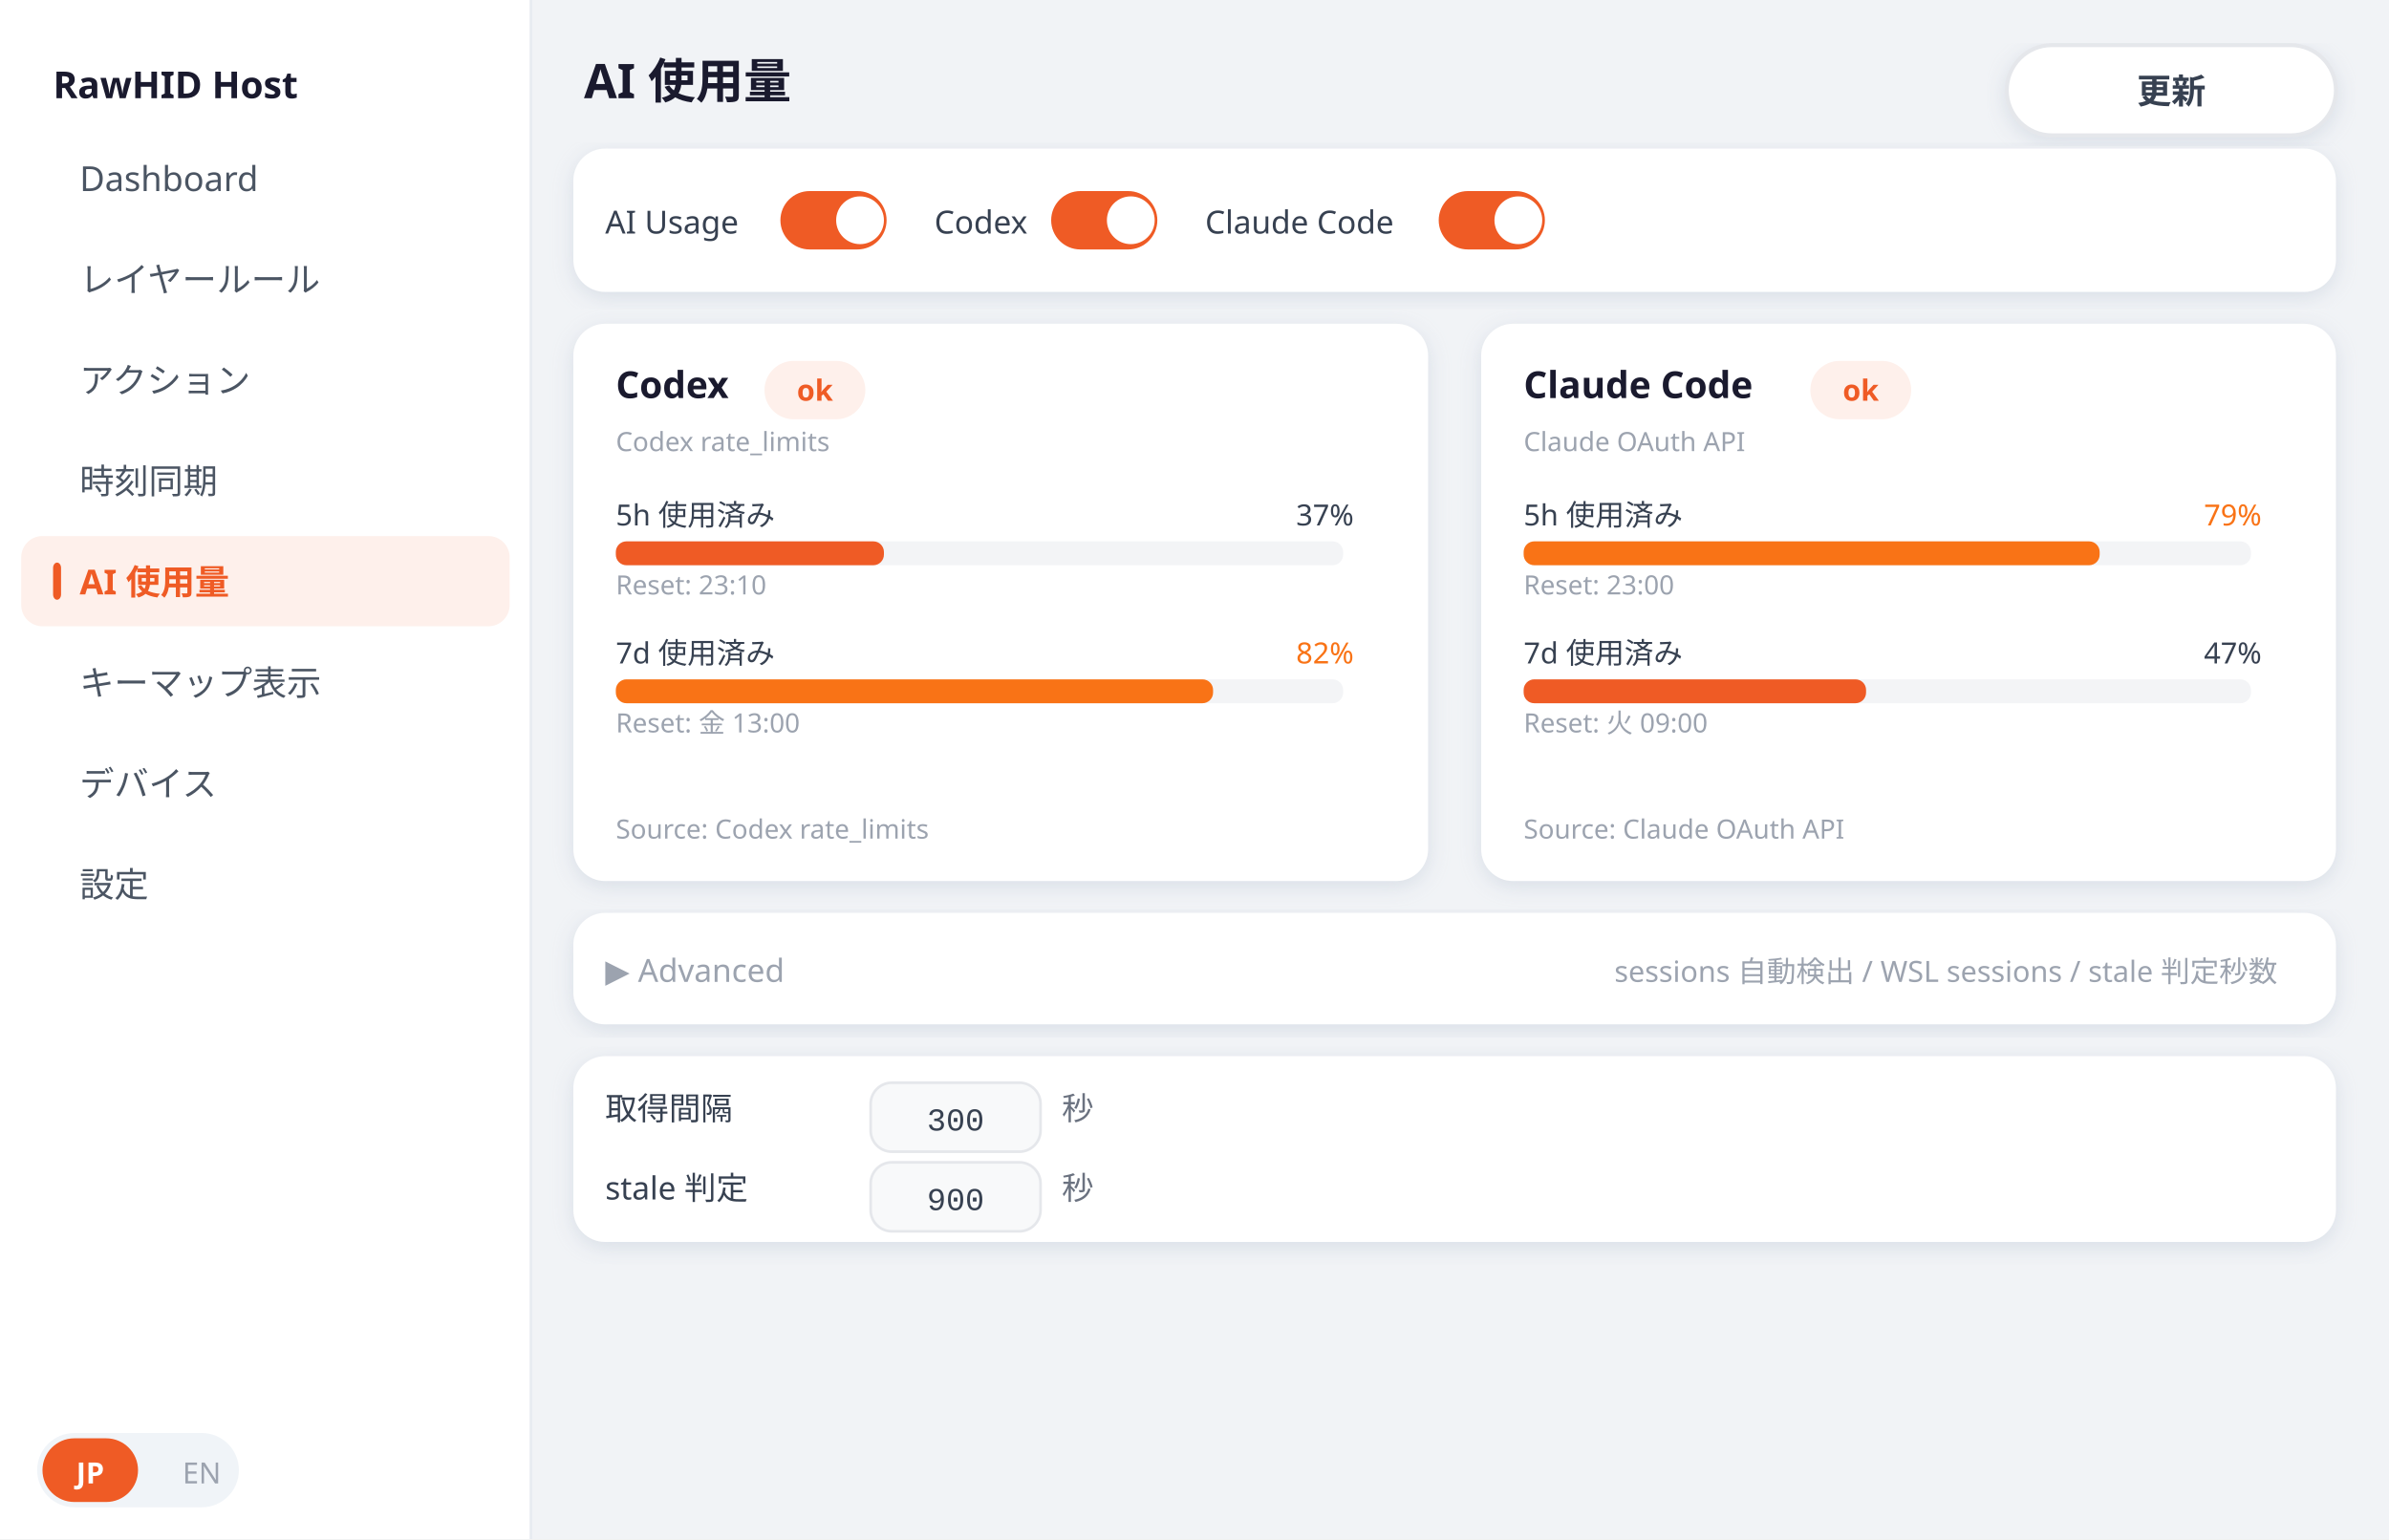
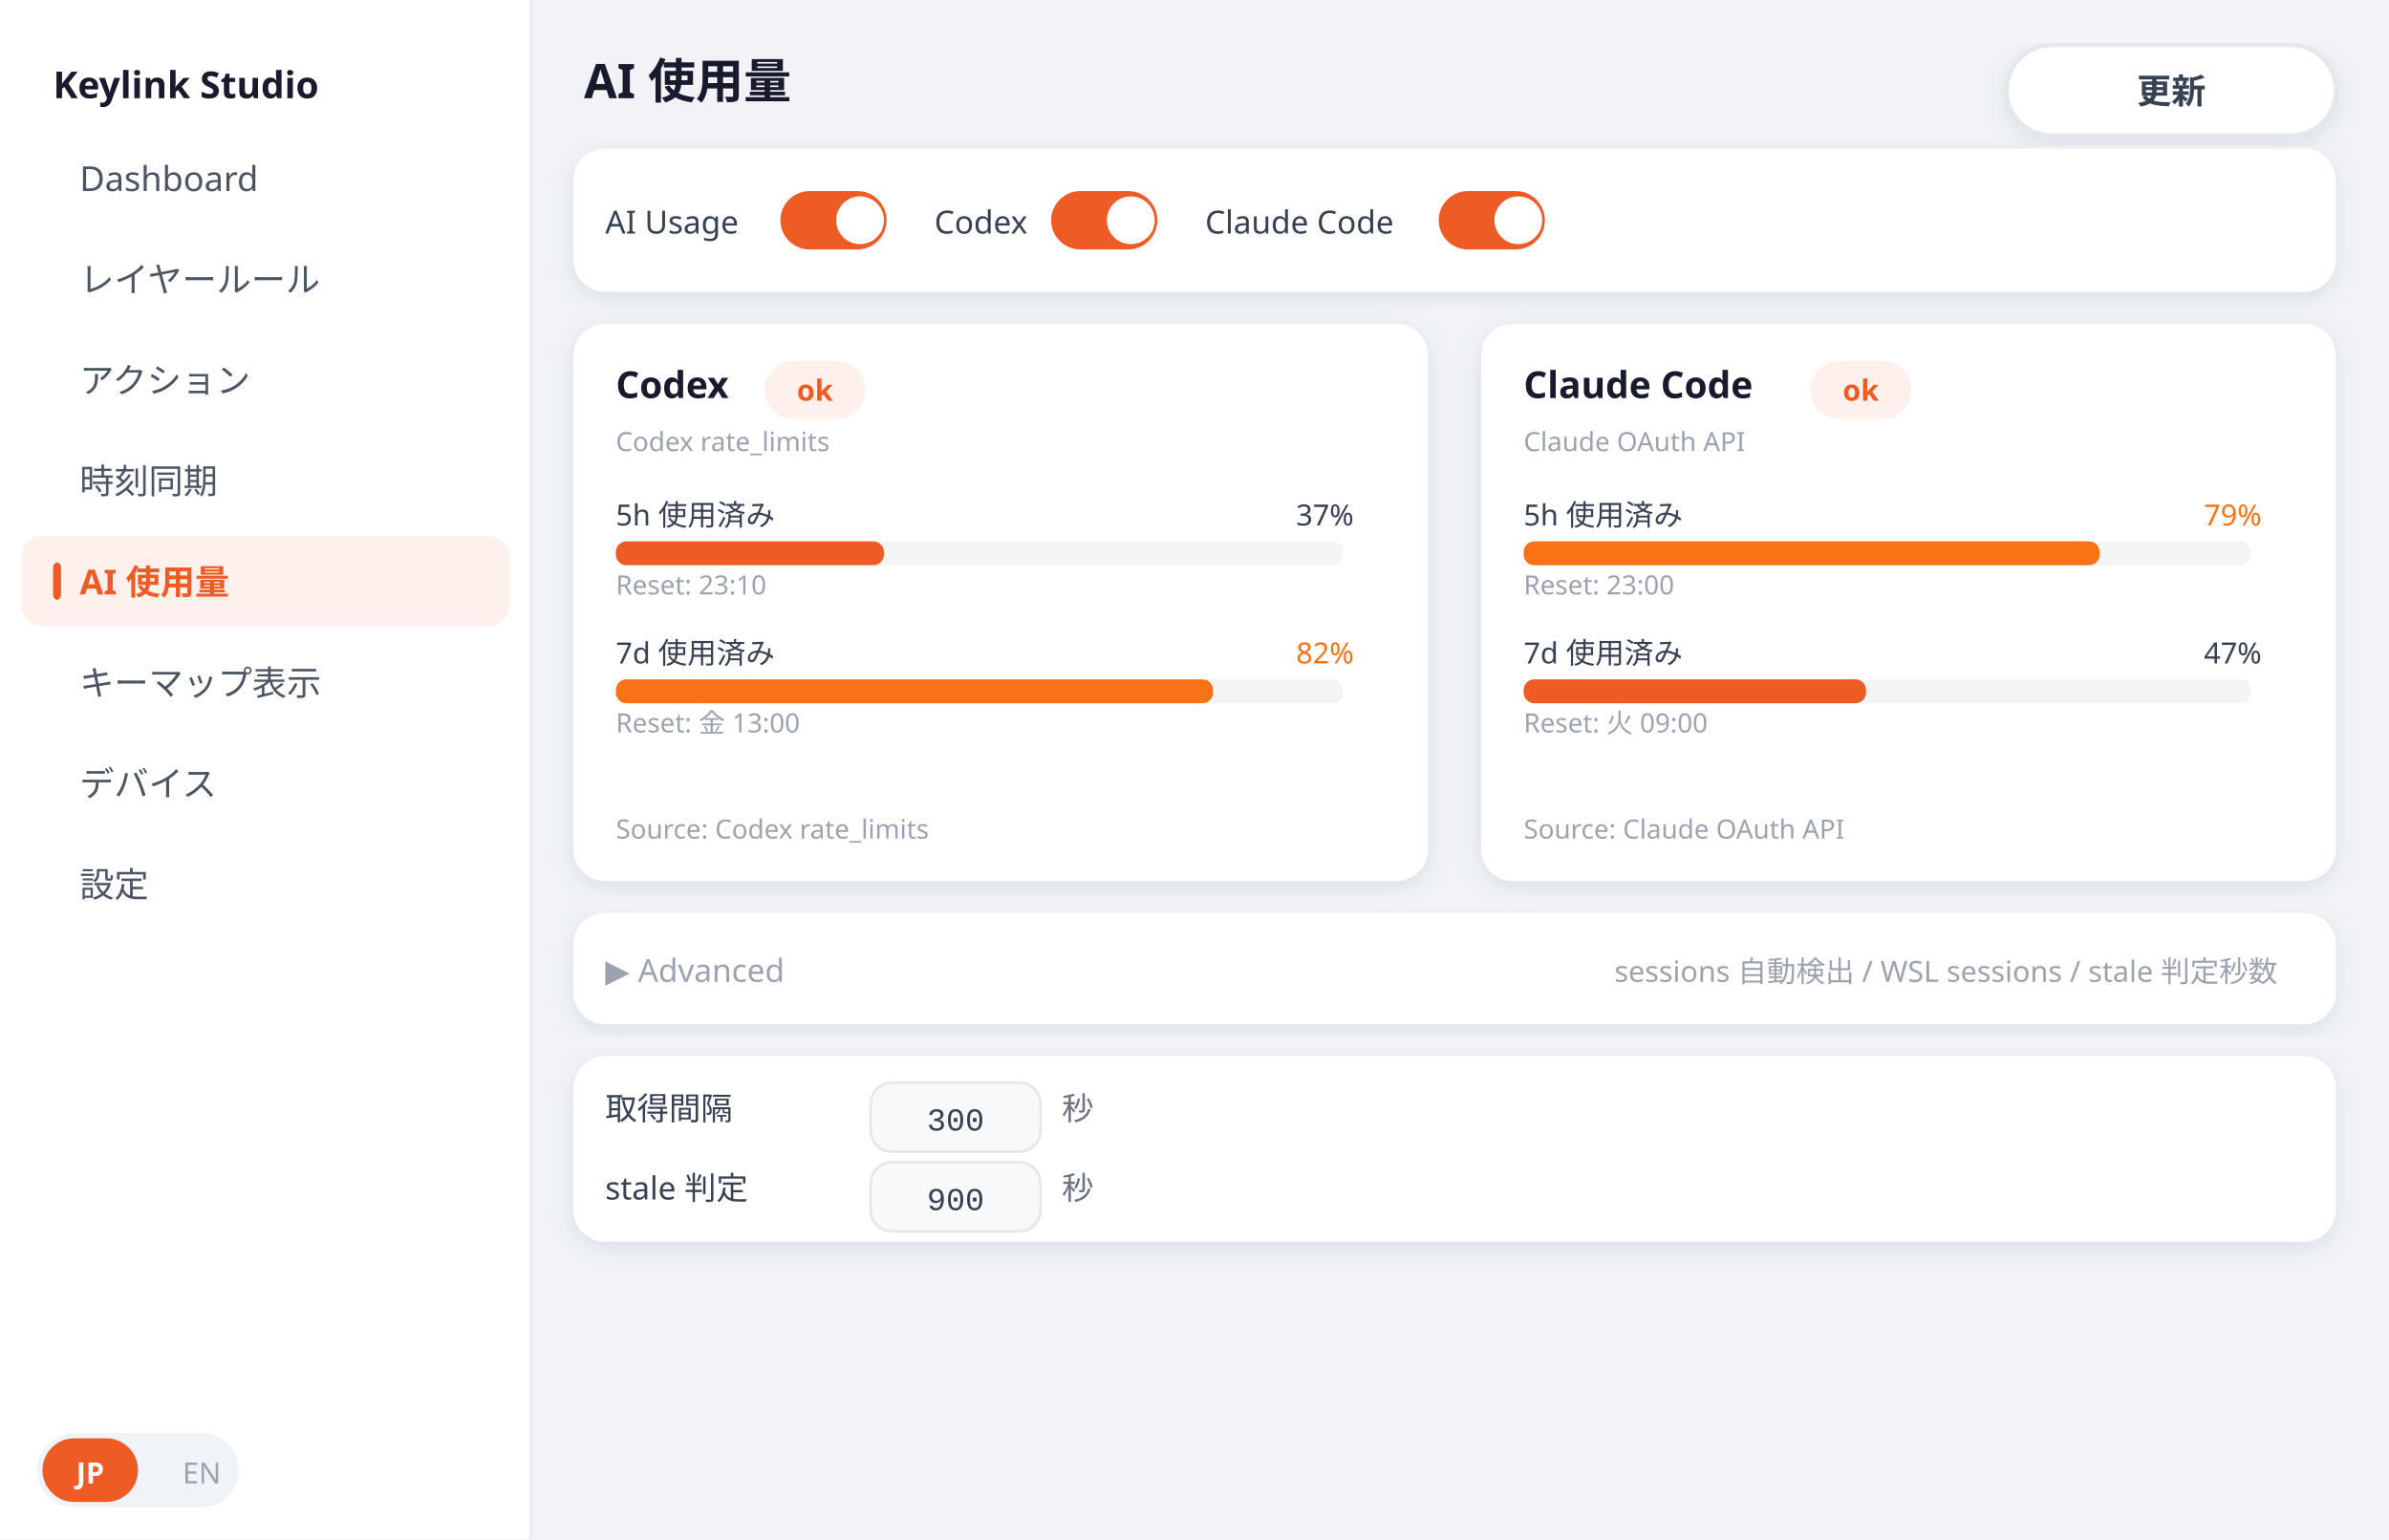
<svg xmlns="http://www.w3.org/2000/svg" width="900" height="580" viewBox="0 0 900 580" font-family="'Hiragino Sans','Meiryo','Segoe UI',sans-serif">
  <defs>
    <filter id="s" x="-6%" y="-8%" width="112%" height="120%">
      <feDropShadow dx="0" dy="2" stdDeviation="4" flood-color="#BCC7D4" flood-opacity="0.45" />
    </filter>
  </defs>
  <rect width="900" height="580" fill="#F1F3F6" />
  <rect width="200" height="580" fill="#FFFFFF" />
  <line x1="200" y1="0" x2="200" y2="580" stroke="#E8ECF1" />
-   <text x="20" y="37" font-size="14" font-weight="bold" fill="#1A1A2E">RawHID Host</text>
+   <text x="20" y="37" font-size="14" font-weight="bold" fill="#1A1A2E">Keylink Studio</text>
  <text x="30" y="72" font-size="13" fill="#4B5563">Dashboard</text>
  <text x="30" y="110" font-size="13" fill="#4B5563">レイヤールール</text>
  <text x="30" y="148" font-size="13" fill="#4B5563">アクション</text>
  <text x="30" y="186" font-size="13" fill="#4B5563">時刻同期</text>
  <rect x="8" y="202" width="184" height="34" rx="8" fill="#FEF0EB" />
  <rect x="20" y="212" width="3" height="14" rx="2" fill="#EF5B25" />
  <text x="30" y="224" font-size="13" font-weight="bold" fill="#EF5B25">AI 使用量</text>
  <text x="30" y="262" font-size="13" fill="#4B5563">キーマップ表示</text>
  <text x="30" y="300" font-size="13" fill="#4B5563">デバイス</text>
  <text x="30" y="338" font-size="13" fill="#4B5563">設定</text>
  <rect x="14" y="540" width="76" height="28" rx="14" fill="#F0F4F8" />
  <rect x="16" y="542" width="36" height="24" rx="12" fill="#EF5B25" />
  <text x="34" y="559" font-size="11" font-weight="bold" fill="white" text-anchor="middle">JP</text>
  <text x="76" y="559" font-size="11" fill="#9CA3AF" text-anchor="middle">EN</text>
  <text x="220" y="37" font-size="18" font-weight="bold" fill="#1A1A2E">AI 使用量</text>
  <rect x="756" y="17" width="124" height="34" rx="17" fill="#FFFFFF" stroke="#E5E7EB" stroke-width="1.5" filter="url(#s)" />
  <text x="818" y="39" font-size="13" font-weight="bold" fill="#374151" text-anchor="middle">更新</text>
  <rect x="216" y="56" width="664" height="54" rx="12" fill="#FFFFFF" filter="url(#s)" />
  <text x="228" y="88" font-size="12" fill="#374151">AI Usage</text>
  <rect x="294" y="72" width="40" height="22" rx="11" fill="#EF5B25" />
  <circle cx="324" cy="83" r="9" fill="white" />
  <text x="352" y="88" font-size="12" fill="#374151">Codex</text>
  <rect x="396" y="72" width="40" height="22" rx="11" fill="#EF5B25" />
  <circle cx="426" cy="83" r="9" fill="white" />
  <text x="454" y="88" font-size="12" fill="#374151">Claude Code</text>
  <rect x="542" y="72" width="40" height="22" rx="11" fill="#EF5B25" />
  <circle cx="572" cy="83" r="9" fill="white" />
  <rect x="216" y="122" width="322" height="210" rx="12" fill="#FFFFFF" filter="url(#s)" />
  <text x="232" y="150" font-size="14" font-weight="bold" fill="#1A1A2E">Codex</text>
  <rect x="288" y="136" width="38" height="22" rx="11" fill="#FEF0EB" />
  <text x="307" y="151" font-size="11" font-weight="bold" fill="#EF5B25" text-anchor="middle">ok</text>
  <text x="232" y="170" font-size="10" fill="#9CA3AF">Codex rate_limits</text>
  <text x="232" y="198" font-size="11" fill="#374151">5h 使用済み</text>
  <text x="510" y="198" font-size="11" fill="#374151" text-anchor="end">37%</text>
  <rect x="232" y="204" width="274" height="9" rx="4" fill="#F3F4F6" />
  <rect x="232" y="204" width="101" height="9" rx="4" fill="#EF5B25" />
  <text x="232" y="224" font-size="10" fill="#9CA3AF">Reset: 23:10</text>
  <text x="232" y="250" font-size="11" fill="#374151">7d 使用済み</text>
  <text x="510" y="250" font-size="11" fill="#F97316" text-anchor="end">82%</text>
  <rect x="232" y="256" width="274" height="9" rx="4" fill="#F3F4F6" />
  <rect x="232" y="256" width="225" height="9" rx="4" fill="#F97316" />
  <text x="232" y="276" font-size="10" fill="#9CA3AF">Reset: 金 13:00</text>
  <text x="232" y="316" font-size="10" fill="#9CA3AF">Source: Codex rate_limits</text>
  <rect x="558" y="122" width="322" height="210" rx="12" fill="#FFFFFF" filter="url(#s)" />
  <text x="574" y="150" font-size="14" font-weight="bold" fill="#1A1A2E">Claude Code</text>
  <rect x="682" y="136" width="38" height="22" rx="11" fill="#FEF0EB" />
  <text x="701" y="151" font-size="11" font-weight="bold" fill="#EF5B25" text-anchor="middle">ok</text>
  <text x="574" y="170" font-size="10" fill="#9CA3AF">Claude OAuth API</text>
  <text x="574" y="198" font-size="11" fill="#374151">5h 使用済み</text>
  <text x="852" y="198" font-size="11" fill="#F97316" text-anchor="end">79%</text>
  <rect x="574" y="204" width="274" height="9" rx="4" fill="#F3F4F6" />
  <rect x="574" y="204" width="217" height="9" rx="4" fill="#F97316" />
  <text x="574" y="224" font-size="10" fill="#9CA3AF">Reset: 23:00</text>
  <text x="574" y="250" font-size="11" fill="#374151">7d 使用済み</text>
  <text x="852" y="250" font-size="11" fill="#374151" text-anchor="end">47%</text>
  <rect x="574" y="256" width="274" height="9" rx="4" fill="#F3F4F6" />
  <rect x="574" y="256" width="129" height="9" rx="4" fill="#EF5B25" />
  <text x="574" y="276" font-size="10" fill="#9CA3AF">Reset: 火 09:00</text>
  <text x="574" y="316" font-size="10" fill="#9CA3AF">Source: Claude OAuth API</text>
  <rect x="216" y="344" width="664" height="42" rx="12" fill="#FFFFFF" filter="url(#s)" />
  <text x="228" y="370" font-size="12" fill="#9CA3AF">▶ Advanced</text>
  <text x="858" y="370" font-size="11" fill="#9CA3AF" text-anchor="end">sessions 自動検出 / WSL sessions / stale 判定秒数</text>
  <rect x="216" y="398" width="664" height="70" rx="12" fill="#FFFFFF" filter="url(#s)" />
  <text x="228" y="422" font-size="12" fill="#374151">取得間隔</text>
  <rect x="328" y="408" width="64" height="26" rx="8" fill="#F8F9FA" stroke="#E5E7EB" stroke-width="1" />
  <text x="360" y="426" font-size="12" fill="#374151" text-anchor="middle" font-family="'Courier New',Consolas,monospace">300</text>
  <text x="400" y="422" font-size="12" fill="#6B7280">秒</text>
  <text x="228" y="452" font-size="12" fill="#374151">stale 判定</text>
  <rect x="328" y="438" width="64" height="26" rx="8" fill="#F8F9FA" stroke="#E5E7EB" stroke-width="1" />
  <text x="360" y="456" font-size="12" fill="#374151" text-anchor="middle" font-family="'Courier New',Consolas,monospace">900</text>
  <text x="400" y="452" font-size="12" fill="#6B7280">秒</text>
</svg>
